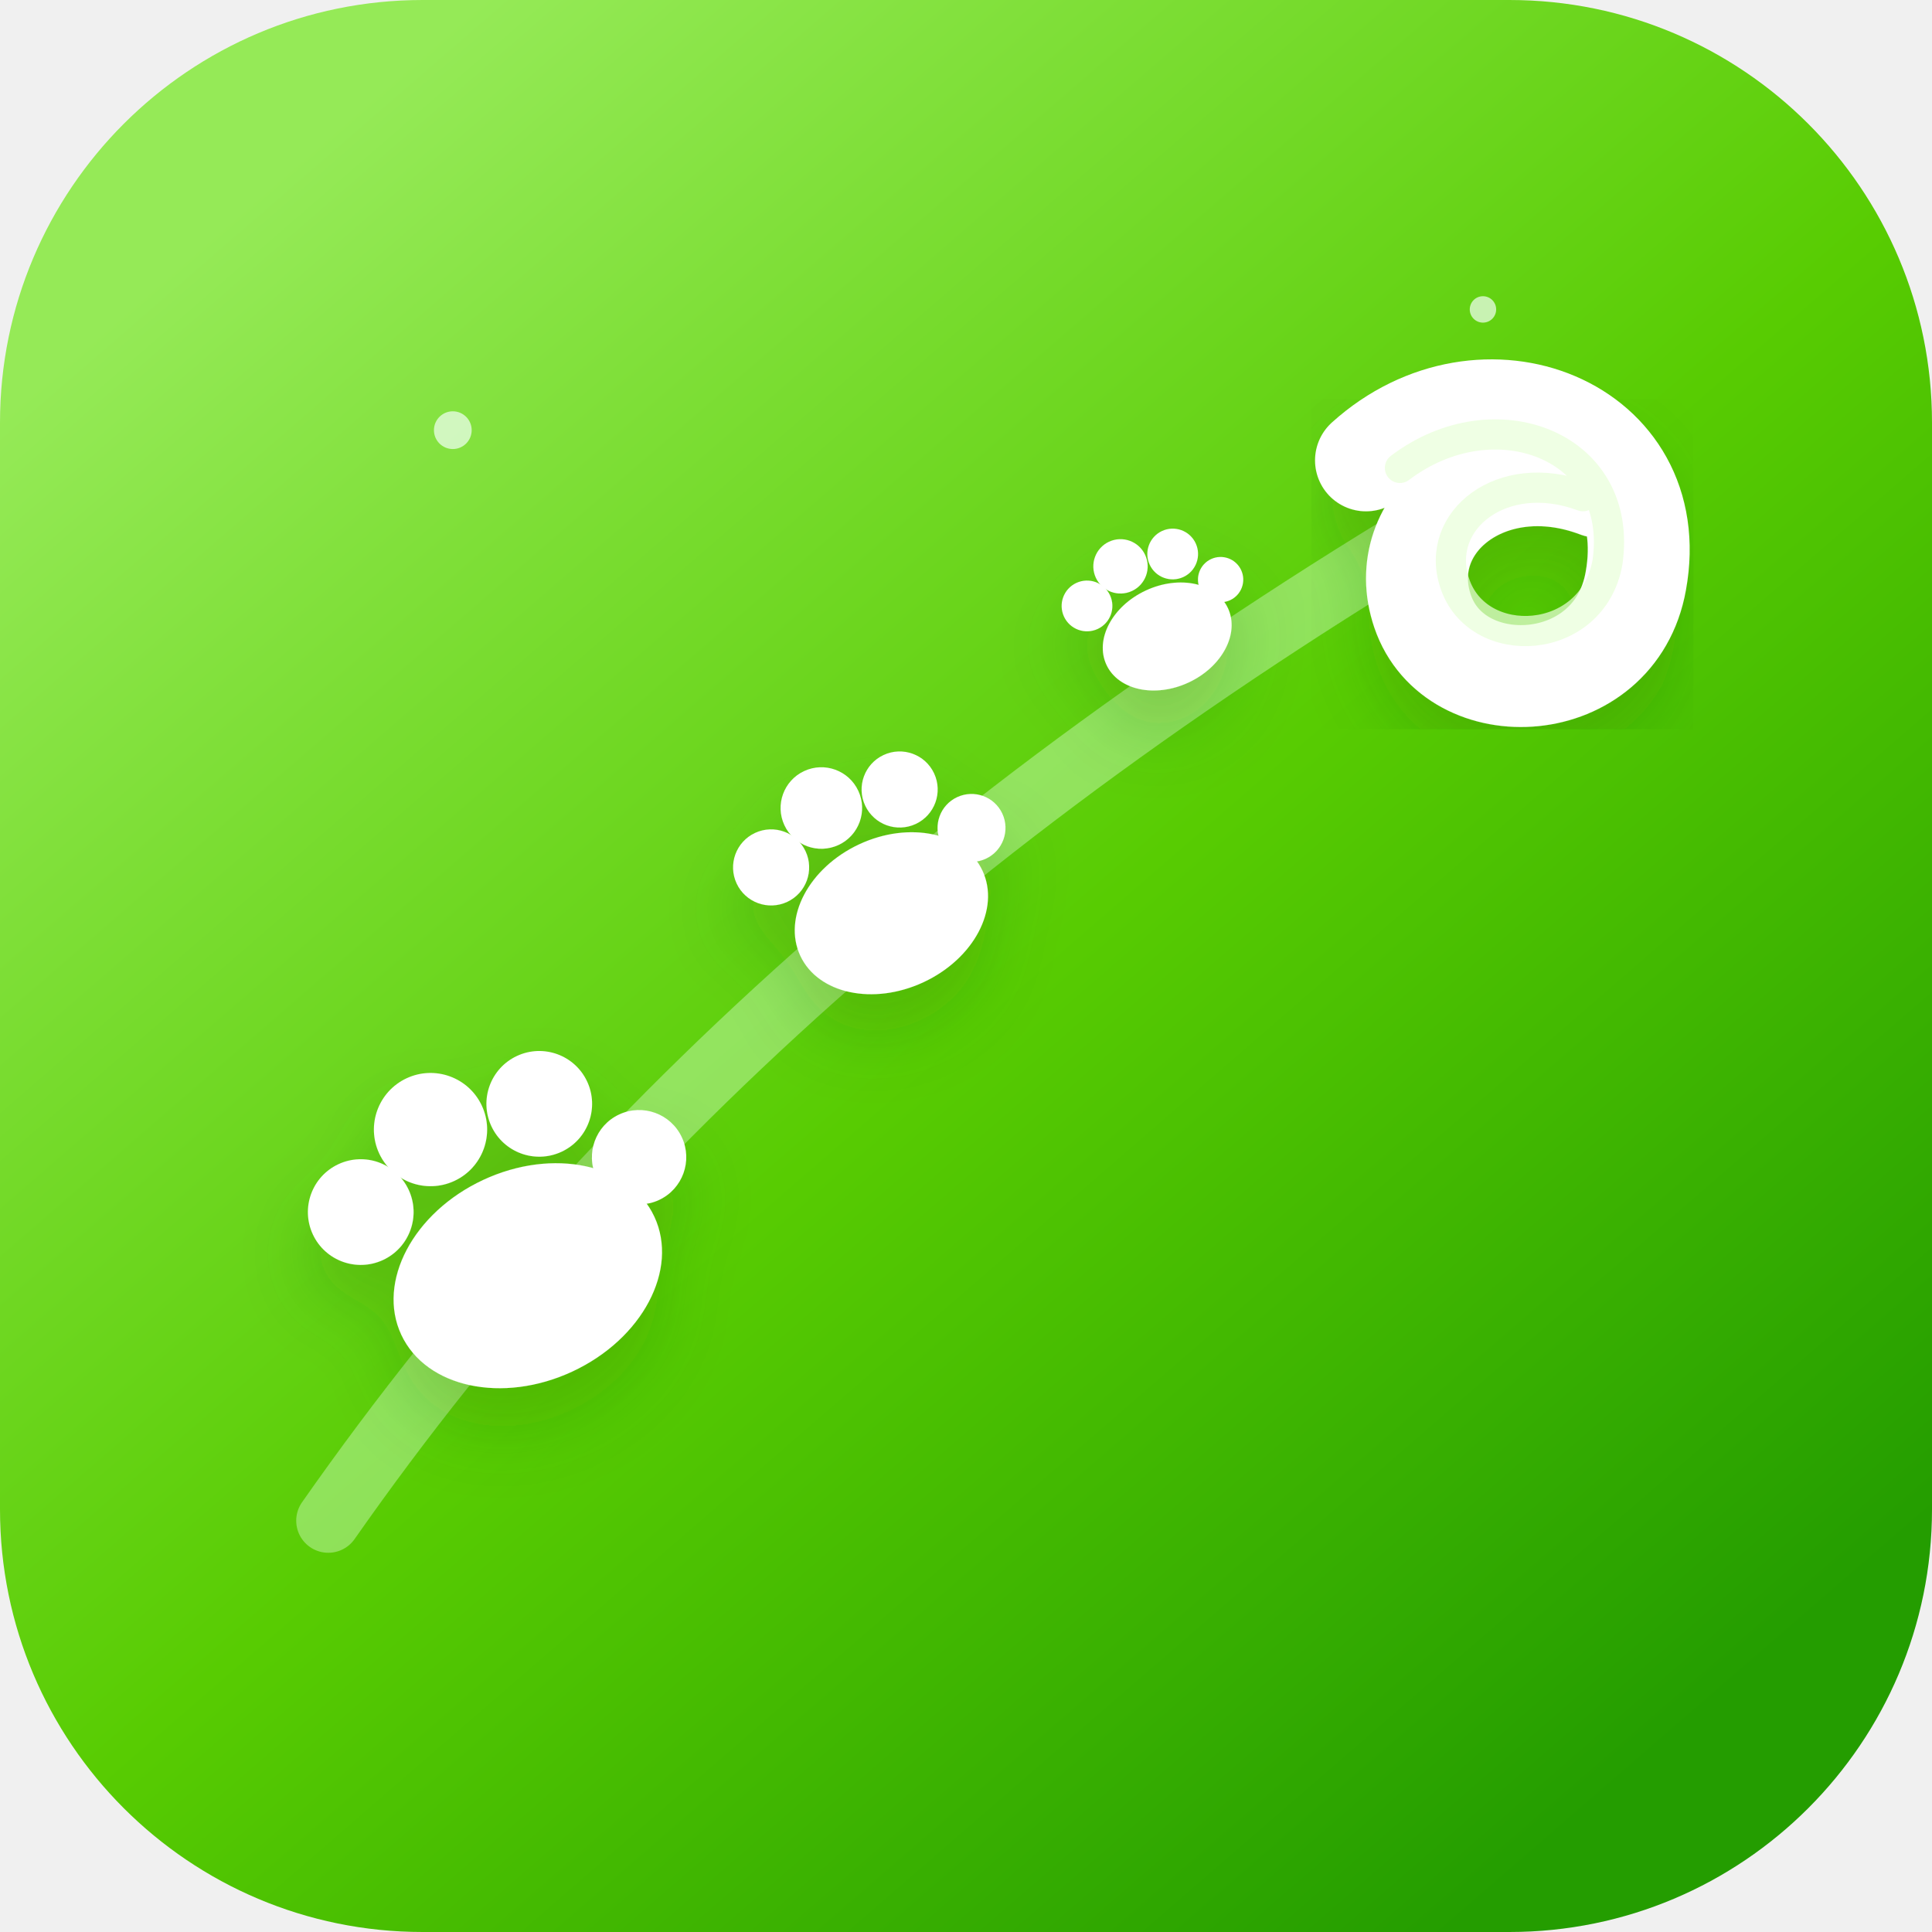
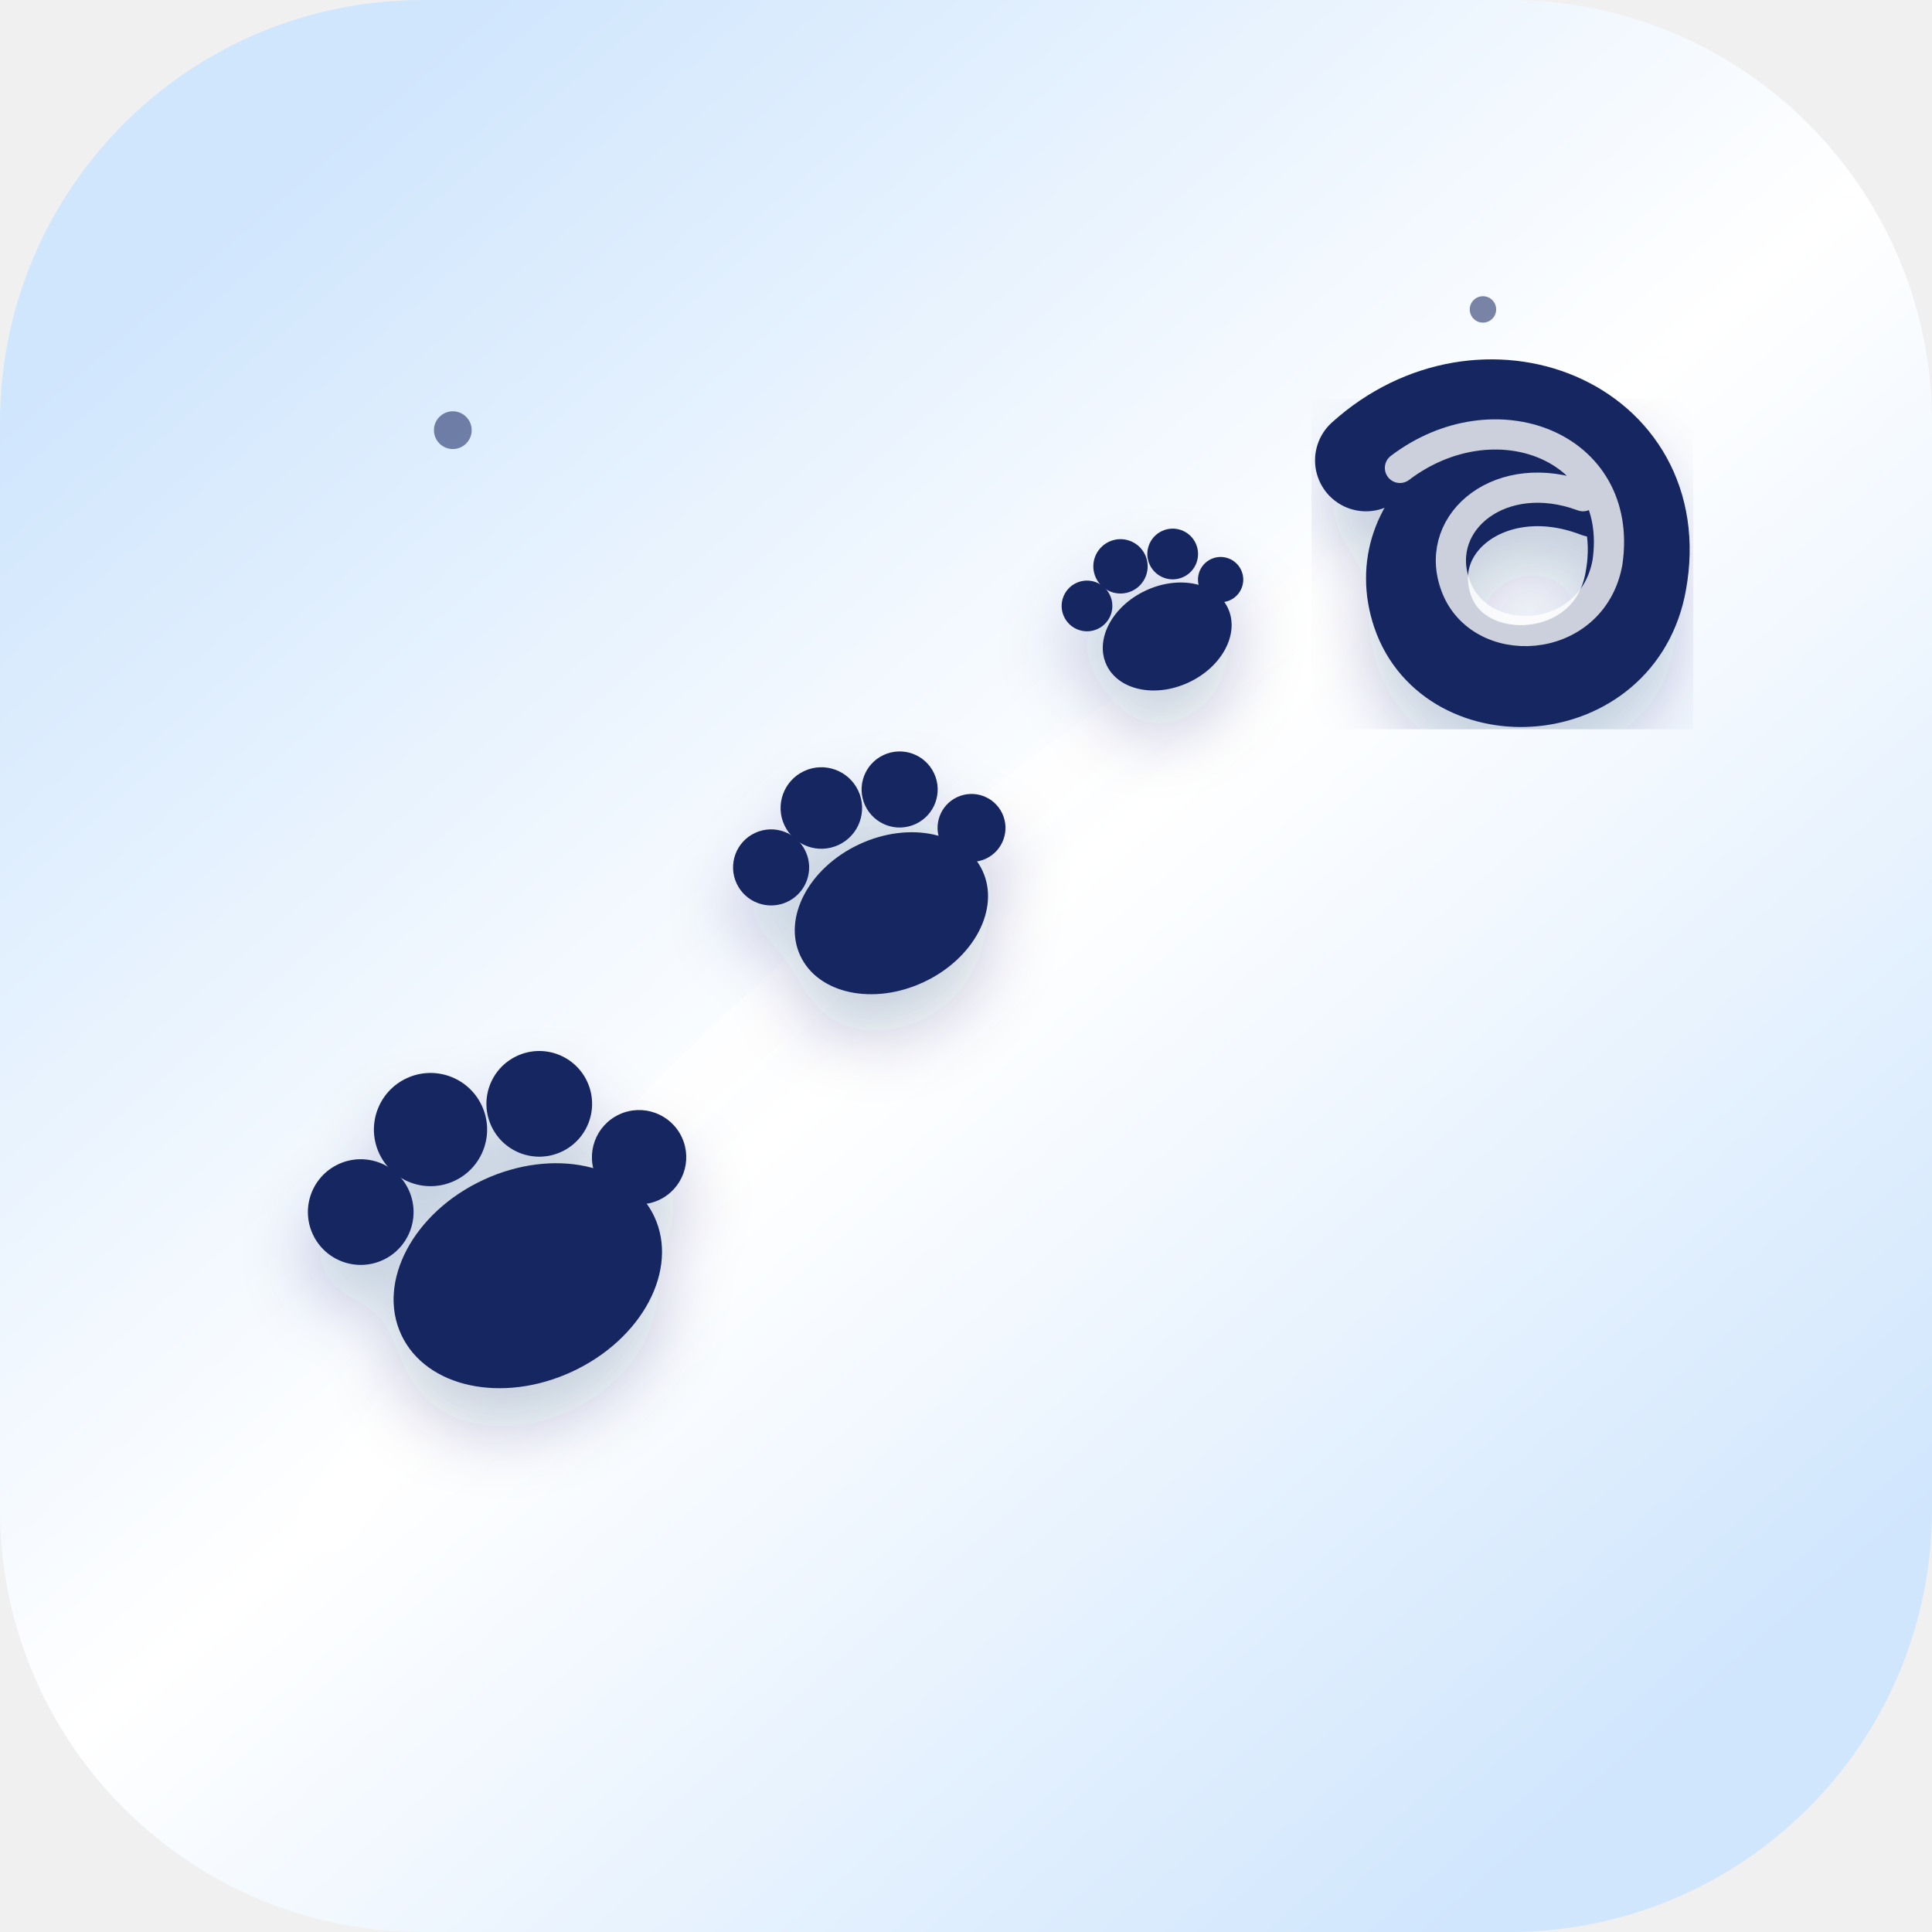
<svg xmlns="http://www.w3.org/2000/svg" viewBox="0 0 1024 1024">
  <defs>
    <linearGradient id="bg" x1="148" x2="876" y1="92" y2="932" gradientUnits="userSpaceOnUse">
-       <stop offset="0" stop-color="#95EA57" />
-       <stop offset="0.52" stop-color="#58CC02" />
-       <stop offset="1" stop-color="#249D00" />
+       <stop offset="0" stop-color="#D0E6FD" />
+       <stop offset="0.5" stop-color="#FFFFFF" />
+       <stop offset="1" stop-color="#D0E6FD" />
    </linearGradient>
    <filter id="soft" x="-20%" y="-20%" width="140%" height="140%">
-       <feDropShadow dx="0" dy="22" stdDeviation="18" flood-color="#1E6D00" flood-opacity="0.2" />
+       <feDropShadow dx="0" dy="22" stdDeviation="18" flood-color="#162660" flood-opacity="0.22" />
    </filter>
  </defs>
  <rect width="1024" height="1024" rx="224" fill="url(#bg)" />
-   <path d="M174 806c154-220 365-405 664-572" fill="none" stroke="#D9FFD0" stroke-width="34" stroke-linecap="round" opacity="0.42" />
-   <g fill="#fff" filter="url(#soft)">
+   <path d="M174 806c154-220 365-405 664-572" fill="none" stroke="#FFFFFF" stroke-width="34" stroke-linecap="round" opacity="0.68" />
+   <g fill="#162660" filter="url(#soft)">
    <g transform="translate(168 640) rotate(-25)">
      <ellipse cx="86" cy="80" rx="74" ry="56" />
      <circle cx="20" cy="12" r="28" />
      <circle cx="72" cy="-12" r="30" />
      <circle cx="130" cy="0" r="28" />
      <circle cx="166" cy="48" r="25" />
    </g>
    <g transform="translate(392 458) rotate(-25) scale(.72)">
      <ellipse cx="86" cy="80" rx="74" ry="56" />
      <circle cx="20" cy="12" r="28" />
      <circle cx="72" cy="-12" r="30" />
      <circle cx="130" cy="0" r="28" />
      <circle cx="166" cy="48" r="25" />
    </g>
    <g transform="translate(565 320) rotate(-25) scale(.48)">
      <ellipse cx="86" cy="80" rx="74" ry="56" />
      <circle cx="20" cy="12" r="28" />
      <circle cx="72" cy="-12" r="30" />
      <circle cx="130" cy="0" r="28" />
      <circle cx="166" cy="48" r="25" />
    </g>
  </g>
-   <path d="M724 244c62-56 158-18 143 64-11 62-96 66-113 16-16-47 35-88 93-66" fill="none" stroke="#fff" stroke-width="54" stroke-linecap="round" stroke-linejoin="round" filter="url(#soft)" />
-   <path d="M742 248c50-38 119-12 110 50-8 45-69 48-81 11-11-33 25-62 68-46" fill="none" stroke="#E9FFD9" stroke-width="16" stroke-linecap="round" stroke-linejoin="round" opacity="0.72" />
-   <circle cx="240" cy="228" r="10" fill="#EFFFF0" opacity="0.72" />
-   <circle cx="786" cy="164" r="7" fill="#EFFFF0" opacity="0.72" />
+   <path d="M724 244c62-56 158-18 143 64-11 62-96 66-113 16-16-47 35-88 93-66" fill="none" stroke="#162660" stroke-width="54" stroke-linecap="round" stroke-linejoin="round" filter="url(#soft)" />
+   <path d="M742 248c50-38 119-12 110 50-8 45-69 48-81 11-11-33 25-62 68-46" fill="none" stroke="#FFFFFF" stroke-width="16" stroke-linecap="round" stroke-linejoin="round" opacity="0.78" />
+   <circle cx="240" cy="228" r="10" fill="#162660" opacity="0.56" />
+   <circle cx="786" cy="164" r="7" fill="#162660" opacity="0.56" />
</svg>
